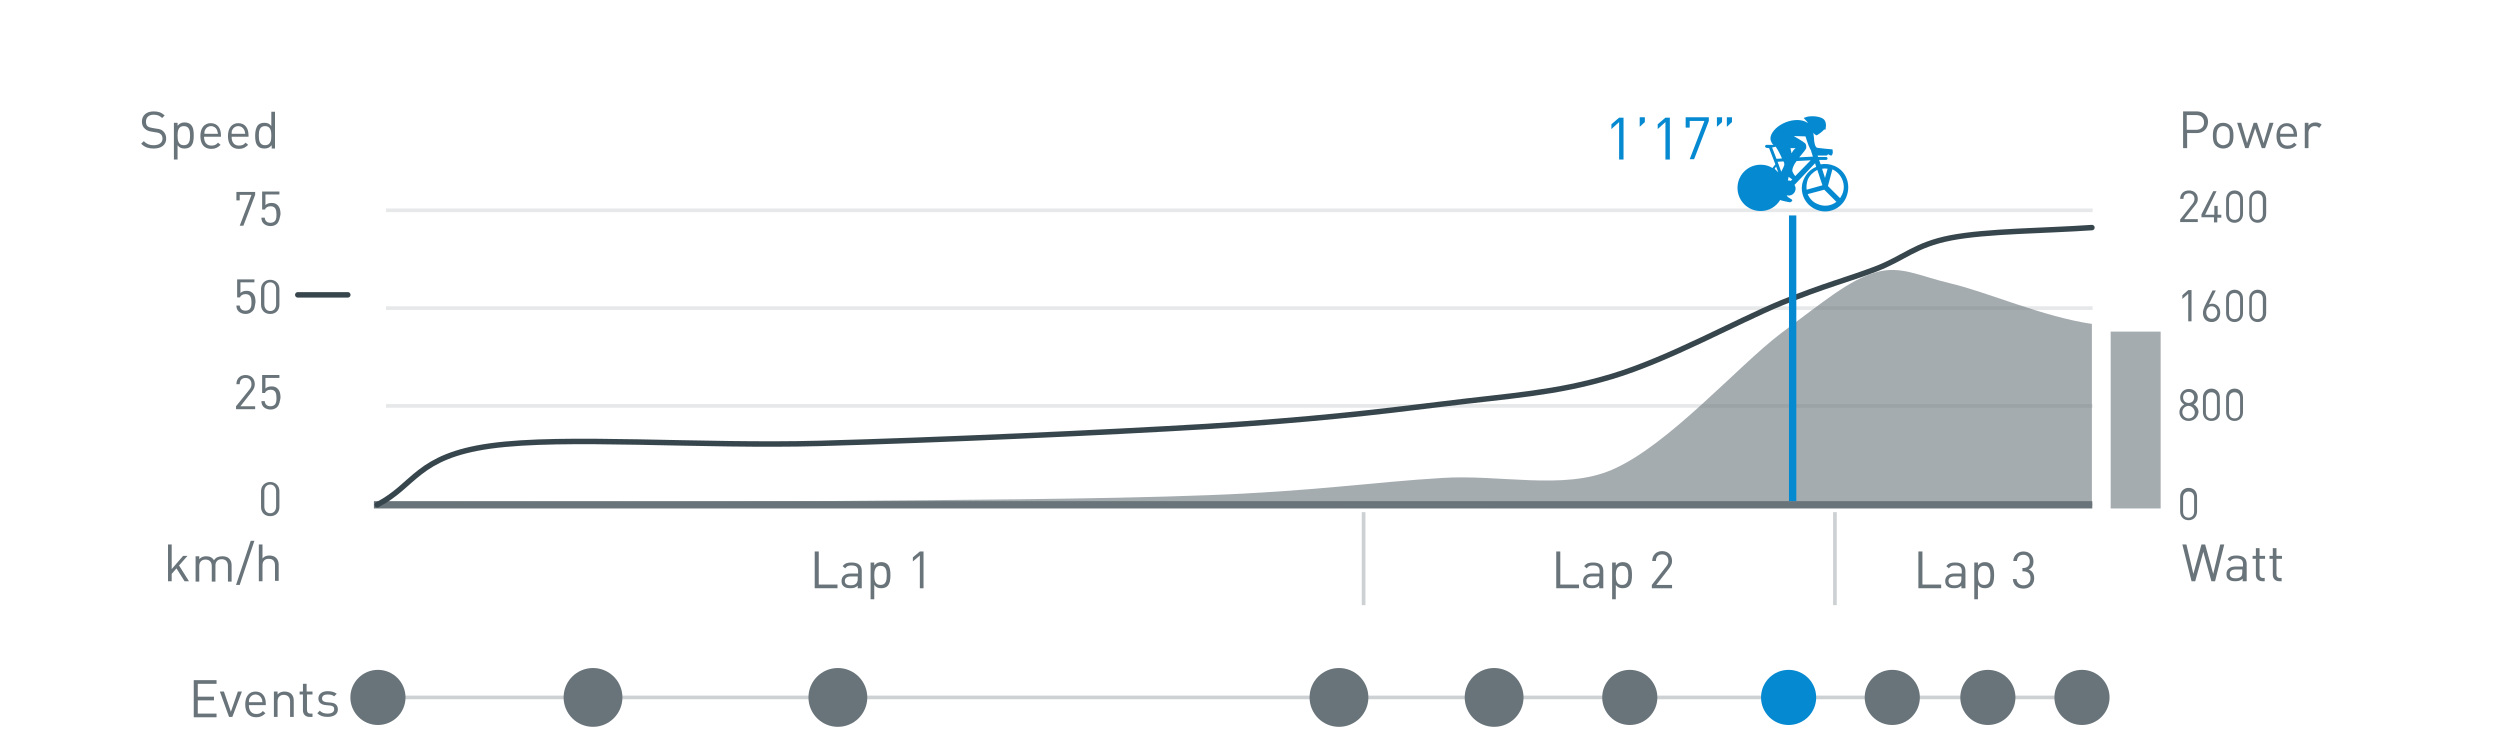
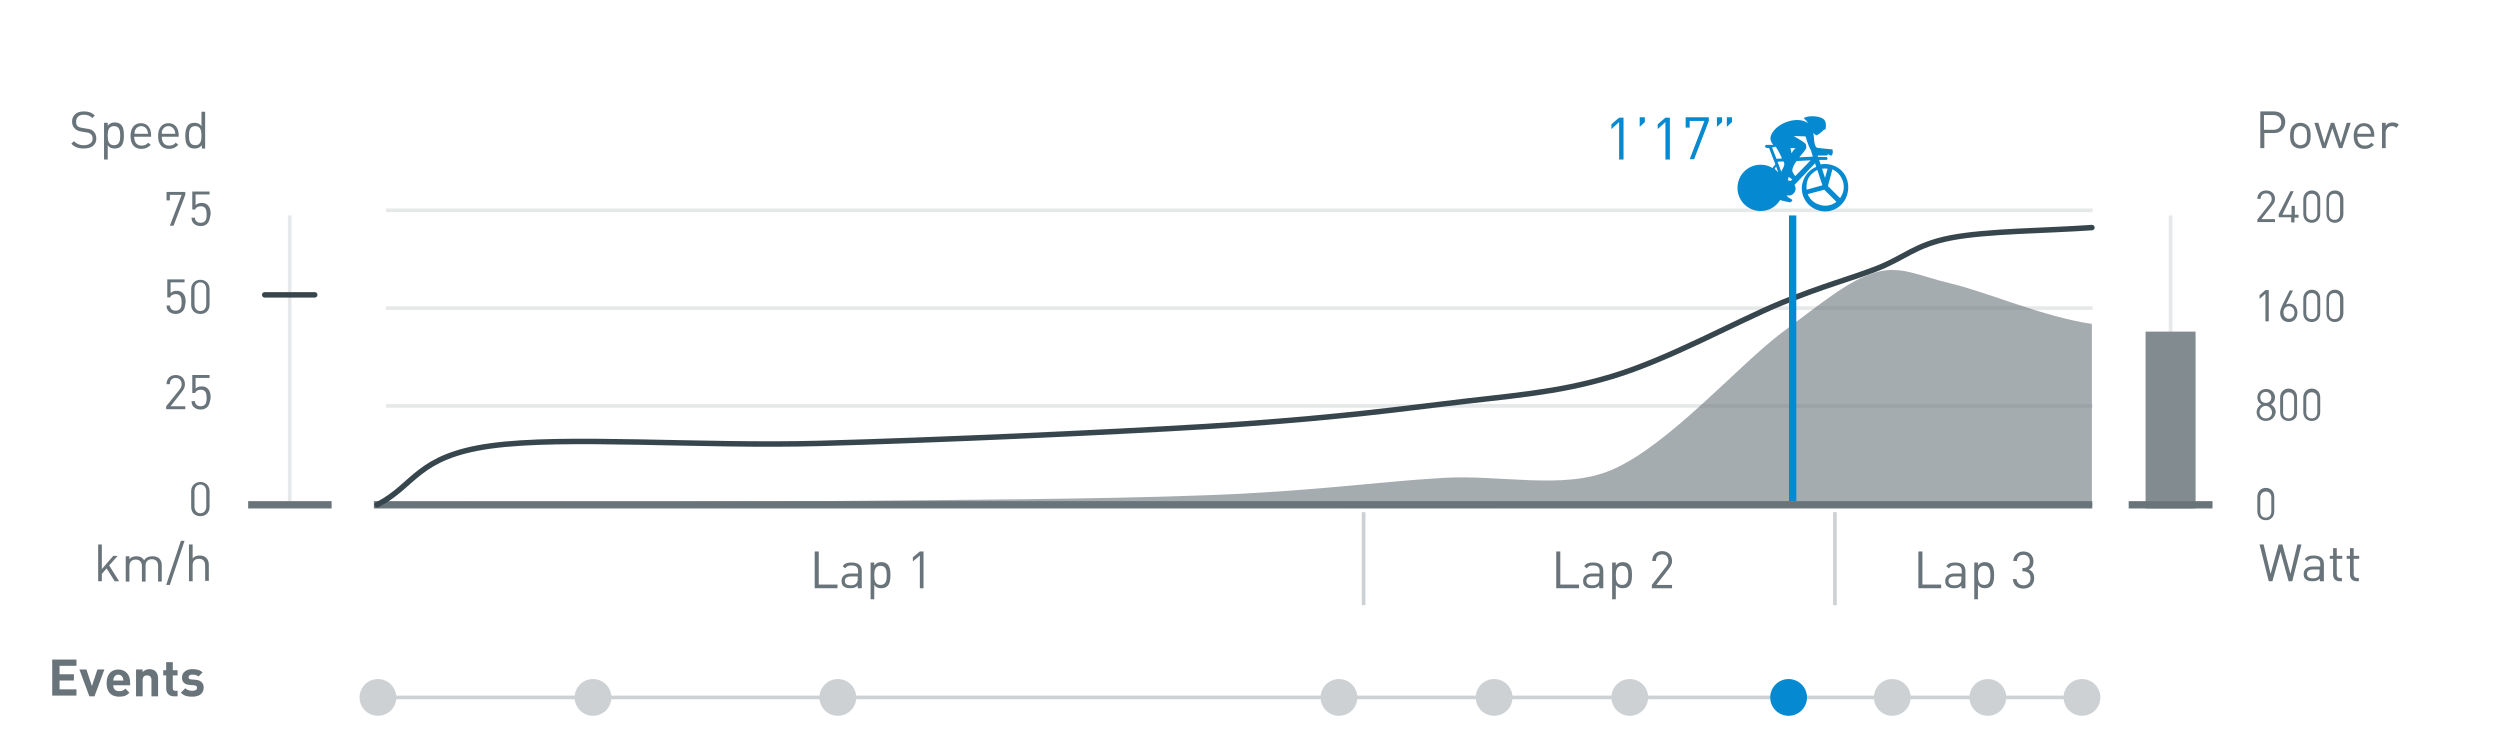
<svg xmlns="http://www.w3.org/2000/svg" version="1.1" x="0px" y="0px" viewBox="0 0 680 200.7" enable-background="new 0 0 680 200.7" xml:space="preserve">
  <g id="Layer_1">
+     <line fill="none" stroke="#E6E8E9" stroke-miterlimit="10" x1="590.4" y1="136.3" x2="590.4" y2="58.6" />
+     <line fill="none" stroke="#E6E8E9" stroke-miterlimit="10" x1="78.8" y1="136.3" x2="78.8" y2="58.6" />
    <g id="_x36_">
-       <rect x="574.1" y="90.2" opacity="0.6" fill="#69747A" width="13.6" height="48.1" />
+       <rect x="583.6" y="90.2" fill="#828B90" width="13.6" height="48.1" />
      <line fill="none" stroke="#CDD1D3" stroke-miterlimit="10" x1="99.5" y1="189.7" x2="569.7" y2="189.7" />
      <line fill="none" stroke="#CDD1D3" stroke-miterlimit="10" x1="370.9" y1="139.3" x2="370.9" y2="164.6" />
      <line fill="none" stroke="#CDD1D3" stroke-miterlimit="10" x1="499.1" y1="139.3" x2="499.1" y2="164.6" />
      <g>
        <line fill="none" stroke="#BBBBBB" stroke-width="0.537" stroke-linejoin="round" stroke-miterlimit="10" x1="105.1" y1="137.2" x2="569.1" y2="137.2" />
      </g>
      <path fill="none" stroke="#E6E8E9" stroke-linejoin="round" stroke-miterlimit="10" d="M105,110.4h464.2 M105,83.8h464.2     M105,57.2h464.2" />
      <line fill="none" stroke="#69747A" stroke-width="2" stroke-linejoin="round" stroke-miterlimit="10" x1="101.7" y1="137.3" x2="569.1" y2="137.3" />
-       <line fill="none" stroke="#37464D" stroke-width="1.492" stroke-linecap="round" stroke-linejoin="round" stroke-miterlimit="10" x1="81" y1="80.2" x2="94.6" y2="80.2" />
+       <line fill="none" stroke="#37464D" stroke-width="1.492" stroke-linecap="round" stroke-linejoin="round" stroke-miterlimit="10" x1="72" y1="80.2" x2="85.6" y2="80.2" />
      <g>
        <path fill="none" stroke="#37464D" stroke-width="1.492" stroke-linecap="round" stroke-linejoin="round" stroke-miterlimit="10" d="     M102.6,137.3c10.3-5.3,10.7-13.2,30.8-16c20.1-2.8,57.2,0.2,89.7-0.7c32.5-0.9,76.9-2.9,105.1-4.6c28.2-1.8,45.7-3.8,64.1-6.1     c18.4-2.3,30.8-2.9,46.1-7.5c15.4-4.6,34.2-15.1,46.1-20c11.8-4.8,18-6.3,25.6-9.2c7.7-2.9,10.7-6.6,20.5-8.5     c9.8-1.9,25.6-1.9,38.4-2.8" />
        <path opacity="0.6" fill="#69747A" d="M102.6,137.3c7.9-0.1,15.4-0.4,30.8-0.5c20.1-0.2,57.2-0.2,89.7-0.5     c32.5-0.3,76.9-0.5,105.1-1.6c28.2-1,45.7-3.6,64.1-4.7c15.6-1,33.1,3.4,46.1-2.2c15.4-6.6,34.2-28.2,46.1-37.2     c11.3-8.4,18.4-14.4,25.6-16.5c6.9-2,11.6,0.9,20.5,3c9.8,2.3,25.2,9.1,38.4,11l0,49" />
      </g>
      <g>
-         <circle fill="#69747A" cx="161.3" cy="189.7" r="8" />
-         <circle fill="#69747A" cx="227.9" cy="189.7" r="8" />
-         <circle fill="#69747A" cx="364.2" cy="189.7" r="8" />
-         <circle fill="#69747A" cx="406.4" cy="189.7" r="8" />
-         <circle fill="#69747A" cx="443.3" cy="189.7" r="7.5" />
-         <circle fill="#0589D1" cx="486.5" cy="189.7" r="7.5" />
-         <circle fill="#69747A" cx="566.3" cy="189.7" r="7.5" />
-         <circle fill="#69747A" cx="540.7" cy="189.7" r="7.5" />
-         <circle fill="#69747A" cx="102.8" cy="189.7" r="7.5" />
-         <circle fill="#69747A" cx="514.7" cy="189.7" r="7.5" />
+         <circle fill="#CDD1D3" cx="161.3" cy="189.7" r="5" />
+         <circle fill="#CDD1D3" cx="227.9" cy="189.7" r="5" />
+         <circle fill="#CDD1D3" cx="364.2" cy="189.7" r="5" />
+         <circle fill="#CDD1D3" cx="406.4" cy="189.7" r="5" />
+         <circle fill="#CDD1D3" cx="443.3" cy="189.7" r="5" />
+         <circle fill="#0589D1" cx="486.5" cy="189.7" r="5" />
+         <circle fill="#CDD1D3" cx="566.3" cy="189.7" r="5" />
+         <circle fill="#CDD1D3" cx="540.7" cy="189.7" r="5" />
+         <circle fill="#CDD1D3" cx="102.8" cy="189.7" r="5" />
+         <circle fill="#CDD1D3" cx="514.7" cy="189.7" r="5" />
      </g>
      <g>
        <line fill="none" stroke="#0589D1" stroke-width="2" stroke-miterlimit="10" x1="487.6" y1="136.3" x2="487.6" y2="58.6" />
        <path fill="#0589D1" d="M498.9,45.1c-1.2-0.5-2.5-0.6-3.7-0.4l-0.4-1.2h1.9c0.2,0,0.4-0.2,0.4-0.4c0-0.2-0.2-0.4-0.4-0.4h-2.2     l-0.1-0.4h2.4c0.2,0,0.4-0.2,0.4-0.4c0.1,0,0.1,0,0.1,0.1c0.4,0.2,0.5,0.3,0.8,0.3s0.5-0.8,0.4-1.2c-0.1-0.4,0.1-0.5-0.4-0.5     c-0.5,0-3.1-0.3-3.8-0.4c-0.6-0.1-0.9-1.6-0.9-2.7c-0.1-1-0.2-1.4-0.2-1.4c0,0.1,0.6,0.6,0.8,0.7c0.2,0.1,1.4-0.8,1.8-1.2     c0.4-0.4,0.4-0.4,0.4-0.4l0.3,0.1c0,0,0.6-2-0.5-2.9s-3.6-0.9-4.6-0.6c-0.9,0.3-0.8,0.3-0.8,0.3l1.1,1.2l-0.1,0.1     c0,0-1.2-1-3.7-0.7c-1.7,0.2-4,1.1-5.4,2.8c-1.4,1.7-0.9,2.8-0.6,3.3c0.1,0.2,0.2,0.4,0.5,0.6h-1.9c-0.2,0-0.4,0.2-0.4,0.4v0     c0,0.2,0.1,0.3,0.3,0.4c0.2,0,0.5,0.1,0.8,0.1l1.7,4.4l-0.8,1c-0.9-0.6-2-0.9-3.2-0.9c-3.5,0-6.3,2.8-6.3,6.3     c0,3.5,2.8,6.3,6.3,6.3c2.3,0,4.2-1.2,5.3-3c0.4,0.2,2,0.5,2.5,0.6c0.5,0.1,0.7-0.3,0.8-0.5c0.1-0.2-0.6-0.5-1.2-0.9     c-0.1-0.1-0.2-0.3-0.3-0.5c0.2,0,0.3,0.1,0.5,0.1c1.1,0,1.9-0.9,1.9-1.9c0-0.4-0.1-0.7-0.3-1l5.6-5.9l0.3,1     c-1.5,0.6-2.7,1.8-3.4,3.4c-1.4,3.2,0.2,6.9,3.4,8.2c3.2,1.4,6.9-0.2,8.2-3.4C503.6,50.1,502.1,46.4,498.9,45.1z M488.3,47.9     c-0.4-0.5-0.8-1.2-0.8-1.5c0-0.7,0.5-1.7,1.1-2.5c0,0,0.1-0.1,0.1-0.1l3.8-0.2L488.3,47.9z M484.7,43.1l-1.5,0.1l-1.2-3.1     c0.2,0,0.6-0.1,1-0.2C483.6,40.8,484.3,42.1,484.7,43.1z M483.5,44l1.6-0.1c0.1,0.2,0.2,0.4,0.2,0.5c0.2,0.6-0.4,1.4-0.8,2.3     L483.5,44z M486.4,49.1c0,0-0.1,0-0.1,0c0.1-0.3,0.1-0.6,0.2-1c0.3,0.2,0.7,0.5,1,0.7l-0.4,0.4C486.8,49.1,486.6,49.1,486.4,49.1     z M491.1,37.1c0,0,0.7,2.4,1.3,3.5c0.1,0.1,0.2,0.3,0.2,0.4l0.5,1.6l-3.7,0.2c0.8-1,1.9-2.2,1.9-2.6c0-0.6,0-1-0.4-1.3     c-0.4-0.4-3-1.9-3-1.9S491,37.1,491.1,37.1z M488.4,40.3c0,0-0.6,0.4-1.1,1.4c-0.1-0.5-0.2-1-0.3-1.4     C488.1,40.3,488.4,40.3,488.4,40.3z M482.7,45.9l0.4-0.6l0.6,1.6C483.4,46.6,483.1,46.3,482.7,45.9z M497.1,45.9l-0.7,2.5     l-0.8-2.5C496.1,45.8,496.6,45.8,497.1,45.9z M491.7,48.9c0.5-1.2,1.5-2.1,2.6-2.7l1.4,4.2l-4.3,1.2     C491.3,50.7,491.4,49.8,491.7,48.9z M494.4,55.5c-1.3-0.5-2.2-1.5-2.7-2.7l4.5-1.2l3.3,3.3C498.1,56,496.2,56.3,494.4,55.5z      M501.1,52.8c-0.2,0.4-0.4,0.8-0.6,1.1l-3.3-3.3l0,0l0,0l1.2-4.5c0,0,0,0,0.1,0C501,47.3,502.2,50.3,501.1,52.8z" />
        <g>
          <path fill="#0589D1" d="M440.4,43.3V33.2l-2.1,1.9v-1.3l2.1-1.8h1.2v11.4H440.4z" />
          <path fill="#0589D1" d="M446,34.5v-2.6h1.4v1.3L446,34.5z" />
          <path fill="#0589D1" d="M453,43.3V33.2l-2.1,1.9v-1.3l2.1-1.8h1.2v11.4H453z" />
          <path fill="#0589D1" d="M460.8,43.3h-1.2l4-10.4h-4v1.8h-1.1v-2.8h6.3v1L460.8,43.3z" />
          <path fill="#0589D1" d="M467,34.5v-2.6h1.4v1.3L467,34.5z M469.7,34.5v-2.6h1.4v1.3L469.7,34.5z" />
        </g>
      </g>
    </g>
  </g>
  <g id="Layer_2">
    <g>
      <g>
-         <path fill="#69747A" d="M68.6,84.7c-0.4,0.4-1,0.7-1.8,0.7c-0.8,0-1.5-0.3-1.9-0.7c-0.4-0.4-0.6-0.9-0.6-1.6h0.9     c0.1,0.9,0.6,1.4,1.6,1.4c0.5,0,0.9-0.2,1.1-0.4c0.5-0.5,0.5-1.2,0.5-1.9c0-1.1-0.2-2.2-1.6-2.2c-0.8,0-1.4,0.4-1.5,0.9h-0.8     v-4.9h4.7v0.8h-3.8v2.9c0.4-0.4,0.9-0.6,1.7-0.6c0.7,0,1.2,0.2,1.6,0.6c0.7,0.7,0.8,1.6,0.8,2.5C69.3,83.2,69.3,84.1,68.6,84.7z" />
-         <path fill="#69747A" d="M73.5,85.4c-1.5,0-2.5-1-2.5-2.5v-4.3c0-1.5,1.1-2.5,2.5-2.5c1.4,0,2.5,1,2.5,2.5v4.3     C76,84.4,75,85.4,73.5,85.4z M75.1,78.6c0-1-0.6-1.8-1.6-1.8s-1.6,0.8-1.6,1.8v4.2c0,1,0.6,1.8,1.6,1.8s1.6-0.8,1.6-1.8V78.6z" />
+         <path fill="#69747A" d="M49.6,84.7c-0.4,0.4-1,0.7-1.8,0.7c-0.8,0-1.5-0.3-1.9-0.7c-0.4-0.4-0.6-0.9-0.6-1.6h0.9     c0.1,0.9,0.6,1.4,1.6,1.4c0.5,0,0.9-0.2,1.1-0.4c0.5-0.5,0.5-1.2,0.5-1.9c0-1.1-0.2-2.2-1.6-2.2c-0.8,0-1.4,0.4-1.5,0.9h-0.8     v-4.9h4.7v0.8h-3.8v2.9c0.4-0.4,0.9-0.6,1.7-0.6c0.7,0,1.2,0.2,1.6,0.6c0.7,0.7,0.8,1.6,0.8,2.5C50.3,83.2,50.3,84.1,49.6,84.7z" />
+         <path fill="#69747A" d="M54.5,85.4c-1.5,0-2.5-1-2.5-2.5v-4.3c0-1.5,1.1-2.5,2.5-2.5c1.4,0,2.5,1,2.5,2.5v4.3     C57,84.4,56,85.4,54.5,85.4z M56.1,78.6c0-1-0.6-1.8-1.6-1.8s-1.6,0.8-1.6,1.8v4.2c0,1,0.6,1.8,1.6,1.8s1.6-0.8,1.6-1.8V78.6z" />
      </g>
      <g>
-         <path fill="#69747A" d="M64.2,111.3v-0.8l3.7-4.6c0.4-0.5,0.5-0.9,0.5-1.4c0-1-0.6-1.7-1.6-1.7c-0.9,0-1.6,0.5-1.6,1.7h-0.9     c0-1.5,1-2.5,2.5-2.5c1.5,0,2.5,1,2.5,2.5c0,0.7-0.2,1.2-0.7,1.9l-3.2,4.1h4v0.8H64.2z" />
-         <path fill="#69747A" d="M75.4,110.7c-0.4,0.4-1,0.7-1.8,0.7c-0.8,0-1.5-0.3-1.9-0.7c-0.4-0.4-0.6-0.9-0.6-1.6H72     c0.1,0.9,0.6,1.4,1.6,1.4c0.5,0,0.9-0.2,1.1-0.4c0.5-0.5,0.5-1.2,0.5-1.9c0-1.1-0.2-2.2-1.6-2.2c-0.8,0-1.4,0.4-1.5,0.9h-0.8     v-4.9h4.7v0.8h-3.8v2.9c0.4-0.4,0.9-0.6,1.7-0.6c0.7,0,1.2,0.2,1.6,0.6c0.7,0.7,0.8,1.6,0.8,2.5C76.1,109.2,76,110.1,75.4,110.7z     " />
+         <path fill="#69747A" d="M45.2,111.3v-0.8l3.7-4.6c0.4-0.5,0.5-0.9,0.5-1.4c0-1-0.6-1.7-1.6-1.7c-0.9,0-1.6,0.5-1.6,1.7h-0.9     c0-1.5,1-2.5,2.5-2.5c1.5,0,2.5,1,2.5,2.5c0,0.7-0.2,1.2-0.7,1.9l-3.2,4.1h4v0.8H45.2z" />
+         <path fill="#69747A" d="M56.4,110.7c-0.4,0.4-1,0.7-1.8,0.7c-0.8,0-1.5-0.3-1.9-0.7c-0.4-0.4-0.6-0.9-0.6-1.6H53     c0.1,0.9,0.6,1.4,1.6,1.4c0.5,0,0.9-0.2,1.1-0.4c0.5-0.5,0.5-1.2,0.5-1.9c0-1.1-0.2-2.2-1.6-2.2c-0.8,0-1.4,0.4-1.5,0.9h-0.8     v-4.9h4.7v0.8h-3.8v2.9c0.4-0.4,0.9-0.6,1.7-0.6c0.7,0,1.2,0.2,1.6,0.6c0.7,0.7,0.8,1.6,0.8,2.5C57.1,109.2,57,110.1,56.4,110.7z     " />
      </g>
      <g>
-         <path fill="#69747A" d="M73.5,140.4c-1.5,0-2.5-1-2.5-2.5v-4.3c0-1.5,1.1-2.5,2.5-2.5c1.4,0,2.5,1,2.5,2.5v4.3     C76,139.4,75,140.4,73.5,140.4z M75.1,133.6c0-1-0.6-1.8-1.6-1.8c-1,0-1.6,0.8-1.6,1.8v4.2c0,1,0.6,1.8,1.6,1.8     c1,0,1.6-0.8,1.6-1.8V133.6z" />
+         <path fill="#69747A" d="M54.5,140.4c-1.5,0-2.5-1-2.5-2.5v-4.3c0-1.5,1.1-2.5,2.5-2.5c1.4,0,2.5,1,2.5,2.5v4.3     C57,139.4,56,140.4,54.5,140.4z M56.1,133.6c0-1-0.6-1.8-1.6-1.8c-1,0-1.6,0.8-1.6,1.8v4.2c0,1,0.6,1.8,1.6,1.8     c1,0,1.6-0.8,1.6-1.8V133.6z" />
      </g>
      <g>
-         <path fill="#69747A" d="M595.2,87.5v-7.6l-1.6,1.4v-1l1.6-1.4h0.9v8.5H595.2z" />
-         <path fill="#69747A" d="M601.6,87.6c-1.5,0-2.4-1-2.4-2.5c0-0.6,0.2-1.2,0.5-1.9l2.1-4.2h0.9l-1.9,3.8c0.3-0.1,0.6-0.2,0.9-0.2     c1.3,0,2.2,1,2.2,2.4C603.9,86.5,603,87.6,601.6,87.6z M601.6,83.3c-0.9,0-1.5,0.7-1.5,1.7c0,1,0.6,1.7,1.5,1.7s1.5-0.7,1.5-1.7     C603.1,84.1,602.5,83.3,601.6,83.3z" />
-         <path fill="#69747A" d="M607.8,87.6c-1.3,0-2.3-0.9-2.3-2.4v-4c0-1.4,1-2.4,2.3-2.4c1.3,0,2.3,0.9,2.3,2.4v4     C610.1,86.6,609.1,87.6,607.8,87.6z M609.3,81.3c0-0.9-0.5-1.6-1.5-1.6s-1.5,0.7-1.5,1.6v3.9c0,0.9,0.5,1.6,1.5,1.6     s1.5-0.7,1.5-1.6V81.3z" />
-         <path fill="#69747A" d="M614.1,87.6c-1.3,0-2.3-0.9-2.3-2.4v-4c0-1.4,1-2.4,2.3-2.4c1.3,0,2.3,0.9,2.3,2.4v4     C616.4,86.6,615.4,87.6,614.1,87.6z M615.5,81.3c0-0.9-0.5-1.6-1.5-1.6s-1.5,0.7-1.5,1.6v3.9c0,0.9,0.5,1.6,1.5,1.6     s1.5-0.7,1.5-1.6V81.3z" />
+         <path fill="#69747A" d="M616.2,87.5v-7.6l-1.6,1.4v-1l1.6-1.4h0.9v8.5H616.2z" />
+         <path fill="#69747A" d="M622.6,87.6c-1.5,0-2.4-1-2.4-2.5c0-0.6,0.2-1.2,0.5-1.9l2.1-4.2h0.9l-1.9,3.8c0.3-0.1,0.6-0.2,0.9-0.2     c1.3,0,2.2,1,2.2,2.4C624.9,86.5,624,87.6,622.6,87.6z M622.6,83.3c-0.9,0-1.5,0.7-1.5,1.7c0,1,0.6,1.7,1.5,1.7s1.5-0.7,1.5-1.7     C624.1,84.1,623.5,83.3,622.6,83.3z" />
+         <path fill="#69747A" d="M628.8,87.6c-1.3,0-2.3-0.9-2.3-2.4v-4c0-1.4,1-2.4,2.3-2.4c1.3,0,2.3,0.9,2.3,2.4v4     C631.1,86.6,630.1,87.6,628.8,87.6z M630.3,81.3c0-0.9-0.5-1.6-1.5-1.6s-1.5,0.7-1.5,1.6v3.9c0,0.9,0.5,1.6,1.5,1.6     s1.5-0.7,1.5-1.6V81.3z" />
+         <path fill="#69747A" d="M635.1,87.6c-1.3,0-2.3-0.9-2.3-2.4v-4c0-1.4,1-2.4,2.3-2.4c1.3,0,2.3,0.9,2.3,2.4v4     C637.4,86.6,636.4,87.6,635.1,87.6z M636.5,81.3c0-0.9-0.5-1.6-1.5-1.6s-1.5,0.7-1.5,1.6v3.9c0,0.9,0.5,1.6,1.5,1.6     s1.5-0.7,1.5-1.6V81.3z" />
      </g>
      <g>
-         <path fill="#69747A" d="M595.3,114.5c-1.4,0-2.5-1-2.5-2.4c0-1,0.6-1.7,1.3-2.1c-0.7-0.4-1.1-1-1.1-1.9c0-1.3,1-2.3,2.4-2.3     c1.4,0,2.4,1,2.4,2.3c0,0.9-0.4,1.5-1.1,1.9c0.7,0.4,1.3,1.1,1.3,2.1C597.8,113.6,596.7,114.5,595.3,114.5z M595.3,110.4     c-0.9,0-1.7,0.7-1.7,1.7c0,0.9,0.7,1.7,1.7,1.7s1.7-0.7,1.7-1.7C596.9,111.2,596.2,110.4,595.3,110.4z M595.3,106.6     c-0.9,0-1.5,0.6-1.5,1.5c0,0.9,0.6,1.5,1.5,1.5c0.9,0,1.5-0.6,1.5-1.5C596.8,107.3,596.2,106.6,595.3,106.6z" />
-         <path fill="#69747A" d="M601.5,114.5c-1.3,0-2.3-0.9-2.3-2.4v-4c0-1.4,1-2.4,2.3-2.4c1.3,0,2.3,0.9,2.3,2.4v4     C603.9,113.6,602.9,114.5,601.5,114.5z M603,108.3c0-0.9-0.5-1.6-1.5-1.6c-0.9,0-1.5,0.7-1.5,1.6v3.9c0,0.9,0.5,1.6,1.5,1.6     c0.9,0,1.5-0.7,1.5-1.6V108.3z" />
-         <path fill="#69747A" d="M607.8,114.5c-1.3,0-2.3-0.9-2.3-2.4v-4c0-1.4,1-2.4,2.3-2.4c1.3,0,2.3,0.9,2.3,2.4v4     C610.1,113.6,609.1,114.5,607.8,114.5z M609.3,108.3c0-0.9-0.5-1.6-1.5-1.6s-1.5,0.7-1.5,1.6v3.9c0,0.9,0.5,1.6,1.5,1.6     s1.5-0.7,1.5-1.6V108.3z" />
+         <path fill="#69747A" d="M616.3,114.5c-1.4,0-2.5-1-2.5-2.4c0-1,0.6-1.7,1.3-2.1c-0.7-0.4-1.1-1-1.1-1.9c0-1.3,1-2.3,2.4-2.3     c1.4,0,2.4,1,2.4,2.3c0,0.9-0.4,1.5-1.1,1.9c0.7,0.4,1.3,1.1,1.3,2.1C618.8,113.6,617.7,114.5,616.3,114.5z M616.3,110.4     c-0.9,0-1.7,0.7-1.7,1.7c0,0.9,0.7,1.7,1.7,1.7s1.7-0.7,1.7-1.7C617.9,111.2,617.2,110.4,616.3,110.4z M616.3,106.6     c-0.9,0-1.5,0.6-1.5,1.5c0,0.9,0.6,1.5,1.5,1.5c0.9,0,1.5-0.6,1.5-1.5C617.8,107.3,617.2,106.6,616.3,106.6z" />
+         <path fill="#69747A" d="M622.5,114.5c-1.3,0-2.3-0.9-2.3-2.4v-4c0-1.4,1-2.4,2.3-2.4c1.3,0,2.3,0.9,2.3,2.4v4     C624.9,113.6,623.9,114.5,622.5,114.5z M624,108.3c0-0.9-0.5-1.6-1.5-1.6c-0.9,0-1.5,0.7-1.5,1.6v3.9c0,0.9,0.5,1.6,1.5,1.6     c0.9,0,1.5-0.7,1.5-1.6V108.3z" />
+         <path fill="#69747A" d="M628.8,114.5c-1.3,0-2.3-0.9-2.3-2.4v-4c0-1.4,1-2.4,2.3-2.4c1.3,0,2.3,0.9,2.3,2.4v4     C631.1,113.6,630.1,114.5,628.8,114.5z M630.3,108.3c0-0.9-0.5-1.6-1.5-1.6s-1.5,0.7-1.5,1.6v3.9c0,0.9,0.5,1.6,1.5,1.6     s1.5-0.7,1.5-1.6V108.3z" />
      </g>
      <g>
-         <path fill="#69747A" d="M595.3,141.5c-1.3,0-2.3-0.9-2.3-2.4v-4c0-1.4,1-2.4,2.3-2.4c1.3,0,2.3,0.9,2.3,2.4v4     C597.6,140.6,596.6,141.5,595.3,141.5z M596.8,135.3c0-0.9-0.5-1.6-1.5-1.6c-0.9,0-1.5,0.7-1.5,1.6v3.9c0,0.9,0.5,1.6,1.5,1.6     c0.9,0,1.5-0.7,1.5-1.6V135.3z" />
+         <path fill="#69747A" d="M616.3,141.5c-1.3,0-2.3-0.9-2.3-2.4v-4c0-1.4,1-2.4,2.3-2.4c1.3,0,2.3,0.9,2.3,2.4v4     C618.6,140.6,617.6,141.5,616.3,141.5z M617.8,135.3c0-0.9-0.5-1.6-1.5-1.6c-0.9,0-1.5,0.7-1.5,1.6v3.9c0,0.9,0.5,1.6,1.5,1.6     c0.9,0,1.5-0.7,1.5-1.6V135.3z" />
      </g>
      <g>
        <path fill="#69747A" d="M221.6,160v-10h1.1v9h5.1v1H221.6z" />
        <path fill="#69747A" d="M233.3,160v-0.7c-0.5,0.5-1.1,0.7-2,0.7c-1,0-1.5-0.2-1.9-0.6c-0.4-0.3-0.5-0.9-0.5-1.4     c0-1.2,0.9-2,2.4-2h2.1v-0.7c0-1-0.5-1.5-1.8-1.5c-0.9,0-1.3,0.2-1.7,0.8l-0.7-0.6c0.6-0.8,1.3-1,2.4-1c1.9,0,2.8,0.8,2.8,2.3     v4.7H233.3z M233.3,156.8h-1.9c-1,0-1.6,0.4-1.6,1.2c0,0.8,0.5,1.2,1.6,1.2c0.6,0,1.1-0.1,1.5-0.5c0.2-0.2,0.4-0.6,0.4-1.2V156.8     z" />
        <path fill="#69747A" d="M241.4,159.4c-0.4,0.4-1,0.6-1.7,0.6c-0.8,0-1.4-0.2-1.9-0.9v3.9h-1v-10h1v0.8c0.6-0.7,1.2-0.9,1.9-0.9     c0.7,0,1.3,0.2,1.7,0.6c0.7,0.7,0.8,1.8,0.8,2.9S242.1,158.7,241.4,159.4z M239.5,153.9c-1.5,0-1.7,1.3-1.7,2.6s0.2,2.6,1.7,2.6     c1.5,0,1.7-1.3,1.7-2.6S241,153.9,239.5,153.9z" />
        <path fill="#69747A" d="M250.2,160v-8.9l-1.9,1.6v-1.1l1.9-1.6h1v10H250.2z" />
-       </g>
-       <g>
-         <path fill="#69747A" d="M52.7,195v-10h6.2v1h-5.1v3.5h4.4v1h-4.4v3.6h5.1v1H52.7z" />
-         <path fill="#69747A" d="M63.2,195h-0.9l-2.5-6.9h1.1l1.9,5.5l1.9-5.5h1.1L63.2,195z" />
-         <path fill="#69747A" d="M67.7,191.8c0,1.5,0.7,2.4,2,2.4c0.8,0,1.3-0.2,1.8-0.8l0.7,0.6c-0.7,0.7-1.4,1.1-2.5,1.1     c-1.8,0-3-1.1-3-3.5c0-2.2,1.1-3.5,2.8-3.5c1.8,0,2.8,1.3,2.8,3.3v0.4H67.7z M71.1,189.9c-0.3-0.6-0.9-1-1.6-1     c-0.7,0-1.3,0.4-1.6,1c-0.2,0.4-0.2,0.6-0.2,1.1h3.7C71.3,190.5,71.3,190.2,71.1,189.9z" />
-         <path fill="#69747A" d="M78.9,195v-4.2c0-1.2-0.7-1.8-1.7-1.8s-1.7,0.6-1.7,1.8v4.2h-1v-6.9h1v0.8c0.5-0.6,1.2-0.8,1.9-0.8     c0.7,0,1.3,0.2,1.8,0.6c0.5,0.5,0.7,1.1,0.7,1.9v4.4H78.9z" />
-         <path fill="#69747A" d="M84.2,195c-1.2,0-1.8-0.8-1.8-1.8v-4.3h-0.9v-0.8h0.9v-2.1h1v2.1H85v0.8h-1.5v4.2c0,0.6,0.3,1,0.9,1H85     v0.9H84.2z" />
-         <path fill="#69747A" d="M89.1,195c-1.2,0-2.1-0.3-2.8-1l0.7-0.7c0.5,0.6,1.3,0.8,2.1,0.8c1.1,0,1.8-0.4,1.8-1.2     c0-0.6-0.3-0.9-1.1-1l-1.1-0.1c-1.3-0.1-2.1-0.7-2.1-1.8c0-1.3,1.1-2,2.5-2c1,0,1.8,0.2,2.5,0.7l-0.7,0.7     c-0.5-0.4-1.1-0.5-1.8-0.5c-1,0-1.5,0.4-1.5,1.1c0,0.6,0.4,0.9,1.2,1l1.1,0.1c1.2,0.1,2,0.6,2,1.9C91.9,194.3,90.7,195,89.1,195z     " />
      </g>
      <g>
        <path fill="#69747A" d="M423.3,160v-10h1.1v9h5.1v1H423.3z" />
        <path fill="#69747A" d="M435,160v-0.7c-0.5,0.5-1.1,0.7-2,0.7c-1,0-1.5-0.2-1.9-0.6c-0.4-0.3-0.5-0.9-0.5-1.4c0-1.2,0.9-2,2.4-2     h2.1v-0.7c0-1-0.5-1.5-1.8-1.5c-0.9,0-1.3,0.2-1.7,0.8l-0.7-0.6c0.6-0.8,1.3-1,2.4-1c1.9,0,2.8,0.8,2.8,2.3v4.7H435z M435,156.8     h-1.9c-1,0-1.6,0.4-1.6,1.2c0,0.8,0.5,1.2,1.6,1.2c0.6,0,1.1-0.1,1.5-0.5c0.2-0.2,0.4-0.6,0.4-1.2V156.8z" />
        <path fill="#69747A" d="M443.1,159.4c-0.4,0.4-1,0.6-1.7,0.6c-0.8,0-1.4-0.2-1.9-0.9v3.9h-1v-10h1v0.8c0.6-0.7,1.2-0.9,1.9-0.9     c0.7,0,1.3,0.2,1.7,0.6c0.7,0.7,0.8,1.8,0.8,2.9S443.8,158.7,443.1,159.4z M441.2,153.9c-1.5,0-1.7,1.3-1.7,2.6s0.2,2.6,1.7,2.6     c1.5,0,1.7-1.3,1.7-2.6S442.7,153.9,441.2,153.9z" />
        <path fill="#69747A" d="M449.3,160v-0.9l3.9-5c0.4-0.5,0.6-0.9,0.6-1.5c0-1.1-0.6-1.8-1.7-1.8c-0.9,0-1.7,0.5-1.7,1.8h-1     c0-1.6,1.1-2.7,2.7-2.7c1.6,0,2.7,1.1,2.7,2.7c0,0.8-0.3,1.3-0.8,2l-3.5,4.5h4.3v0.9H449.3z" />
      </g>
      <g>
        <path fill="#69747A" d="M521.8,160v-10h1.1v9h5.1v1H521.8z" />
        <path fill="#69747A" d="M533.5,160v-0.7c-0.5,0.5-1.1,0.7-2,0.7c-1,0-1.5-0.2-1.9-0.6c-0.4-0.3-0.5-0.9-0.5-1.4     c0-1.2,0.9-2,2.4-2h2.1v-0.7c0-1-0.5-1.5-1.8-1.5c-0.9,0-1.3,0.2-1.7,0.8l-0.7-0.6c0.6-0.8,1.3-1,2.4-1c1.9,0,2.8,0.8,2.8,2.3     v4.7H533.5z M533.5,156.8h-1.9c-1,0-1.6,0.4-1.6,1.2c0,0.8,0.5,1.2,1.6,1.2c0.6,0,1.1-0.1,1.5-0.5c0.2-0.2,0.4-0.6,0.4-1.2V156.8     z" />
        <path fill="#69747A" d="M541.6,159.4c-0.4,0.4-1,0.6-1.7,0.6c-0.8,0-1.4-0.2-1.9-0.9v3.9h-1v-10h1v0.8c0.6-0.7,1.2-0.9,1.9-0.9     c0.7,0,1.3,0.2,1.7,0.6c0.7,0.7,0.8,1.8,0.8,2.9S542.3,158.7,541.6,159.4z M539.7,153.9c-1.5,0-1.7,1.3-1.7,2.6s0.2,2.6,1.7,2.6     c1.5,0,1.7-1.3,1.7-2.6S541.2,153.9,539.7,153.9z" />
        <path fill="#69747A" d="M550.4,160.1c-1.6,0-2.8-0.8-2.9-2.6h1c0.1,1.2,1,1.7,1.9,1.7c1.1,0,1.9-0.7,1.9-1.9c0-1.2-0.6-1.9-2-1.9     h-0.2v-0.9h0.2c1.2,0,1.8-0.7,1.8-1.8c0-1.2-0.8-1.8-1.7-1.8c-1.1,0-1.7,0.6-1.8,1.7h-1c0.1-1.6,1.3-2.6,2.8-2.6     c1.6,0,2.7,1.1,2.7,2.7c0,1.1-0.4,1.8-1.3,2.2c1,0.4,1.5,1.2,1.5,2.4C553.3,159.1,552,160.1,550.4,160.1z" />
      </g>
      <g>
-         <path fill="#69747A" d="M593,60.5v-0.8l3.4-4.3c0.3-0.4,0.5-0.8,0.5-1.3c0-0.9-0.6-1.5-1.5-1.5c-0.8,0-1.5,0.4-1.5,1.5H593     c0-1.3,0.9-2.3,2.4-2.3c1.4,0,2.4,0.9,2.4,2.3c0,0.7-0.2,1.1-0.7,1.7l-3,3.8h3.7v0.8H593z" />
-         <path fill="#69747A" d="M603.1,59.1v1.4h-0.9v-1.4h-3.4v-0.8L602,52h0.9l-3.1,6.4h2.5v-2.4h0.9v2.4h1v0.8H603.1z" />
-         <path fill="#69747A" d="M607.8,60.6c-1.3,0-2.3-0.9-2.3-2.4v-4c0-1.4,1-2.4,2.3-2.4c1.3,0,2.3,0.9,2.3,2.4v4     C610.1,59.6,609.1,60.6,607.8,60.6z M609.3,54.3c0-0.9-0.5-1.6-1.5-1.6s-1.5,0.7-1.5,1.6v3.9c0,0.9,0.5,1.6,1.5,1.6     s1.5-0.7,1.5-1.6V54.3z" />
-         <path fill="#69747A" d="M614.1,60.6c-1.3,0-2.3-0.9-2.3-2.4v-4c0-1.4,1-2.4,2.3-2.4c1.3,0,2.3,0.9,2.3,2.4v4     C616.4,59.6,615.4,60.6,614.1,60.6z M615.5,54.3c0-0.9-0.5-1.6-1.5-1.6s-1.5,0.7-1.5,1.6v3.9c0,0.9,0.5,1.6,1.5,1.6     s1.5-0.7,1.5-1.6V54.3z" />
+         <path fill="#69747A" d="M614,60.5v-0.8l3.4-4.3c0.3-0.4,0.5-0.8,0.5-1.3c0-0.9-0.6-1.5-1.5-1.5c-0.8,0-1.5,0.4-1.5,1.5H614     c0-1.3,0.9-2.3,2.4-2.3c1.4,0,2.4,0.9,2.4,2.3c0,0.7-0.2,1.1-0.7,1.7l-3,3.8h3.7v0.8H614z" />
+         <path fill="#69747A" d="M624.1,59.1v1.4h-0.9v-1.4h-3.4v-0.8L623,52h0.9l-3.1,6.4h2.5v-2.4h0.9v2.4h1v0.8H624.1z" />
+         <path fill="#69747A" d="M628.8,60.6c-1.3,0-2.3-0.9-2.3-2.4v-4c0-1.4,1-2.4,2.3-2.4c1.3,0,2.3,0.9,2.3,2.4v4     C631.1,59.6,630.1,60.6,628.8,60.6z M630.3,54.3c0-0.9-0.5-1.6-1.5-1.6s-1.5,0.7-1.5,1.6v3.9c0,0.9,0.5,1.6,1.5,1.6     s1.5-0.7,1.5-1.6V54.3z" />
+         <path fill="#69747A" d="M635.1,60.6c-1.3,0-2.3-0.9-2.3-2.4v-4c0-1.4,1-2.4,2.3-2.4c1.3,0,2.3,0.9,2.3,2.4v4     C637.4,59.6,636.4,60.6,635.1,60.6z M636.5,54.3c0-0.9-0.5-1.6-1.5-1.6s-1.5,0.7-1.5,1.6v3.9c0,0.9,0.5,1.6,1.5,1.6     s1.5-0.7,1.5-1.6V54.3z" />
      </g>
      <g>
-         <path fill="#69747A" d="M66.2,61.4h-1l3.2-8.4h-3.2v1.5h-0.9v-2.3h5.1v0.8L66.2,61.4z" />
-         <path fill="#69747A" d="M75.4,60.8c-0.4,0.4-1,0.7-1.8,0.7c-0.8,0-1.5-0.3-1.9-0.7c-0.4-0.4-0.6-0.9-0.6-1.6H72     c0.1,0.9,0.6,1.4,1.6,1.4c0.5,0,0.9-0.2,1.1-0.4c0.5-0.5,0.5-1.2,0.5-1.9c0-1.1-0.2-2.2-1.6-2.2c-0.8,0-1.4,0.4-1.5,0.9h-0.8     v-4.9h4.7v0.8h-3.8v2.9c0.4-0.4,0.9-0.6,1.7-0.6c0.7,0,1.2,0.2,1.6,0.6c0.7,0.7,0.8,1.6,0.8,2.5C76.1,59.2,76,60.1,75.4,60.8z" />
+         <path fill="#69747A" d="M47.2,61.4h-1l3.2-8.4h-3.2v1.5h-0.9v-2.3h5.1v0.8L47.2,61.4z" />
+         <path fill="#69747A" d="M56.4,60.8c-0.4,0.4-1,0.7-1.8,0.7c-0.8,0-1.5-0.3-1.9-0.7c-0.4-0.4-0.6-0.9-0.6-1.6H53     c0.1,0.9,0.6,1.4,1.6,1.4c0.5,0,0.9-0.2,1.1-0.4c0.5-0.5,0.5-1.2,0.5-1.9c0-1.1-0.2-2.2-1.6-2.2c-0.8,0-1.4,0.4-1.5,0.9h-0.8     v-4.9h4.7v0.8h-3.8v2.9c0.4-0.4,0.9-0.6,1.7-0.6c0.7,0,1.2,0.2,1.6,0.6c0.7,0.7,0.8,1.6,0.8,2.5C57.1,59.2,57,60.1,56.4,60.8z" />
      </g>
      <g>
-         <path fill="#69747A" d="M602.5,158.1h-1l-2.2-8l-2.2,8h-1l-2.5-10h1.1l1.9,8l2.2-8h1l2.2,8l1.9-8h1.1L602.5,158.1z" />
-         <path fill="#69747A" d="M610,158.1v-0.7c-0.5,0.5-1.1,0.7-2,0.7c-1,0-1.5-0.2-1.9-0.6c-0.4-0.3-0.5-0.9-0.5-1.4     c0-1.2,0.9-2,2.4-2h2.1v-0.7c0-1-0.5-1.5-1.8-1.5c-0.9,0-1.3,0.2-1.7,0.8l-0.7-0.6c0.6-0.8,1.3-1,2.4-1c1.9,0,2.8,0.8,2.8,2.3     v4.7H610z M610,154.9h-1.9c-1,0-1.6,0.4-1.6,1.2c0,0.8,0.5,1.2,1.6,1.2c0.6,0,1.1-0.1,1.5-0.5c0.2-0.2,0.3-0.6,0.3-1.2V154.9z" />
-         <path fill="#69747A" d="M615.4,158.1c-1.2,0-1.8-0.8-1.8-1.8v-4.3h-0.9v-0.8h0.9v-2.1h1v2.1h1.5v0.8h-1.5v4.2c0,0.6,0.3,1,0.9,1     h0.5v0.9H615.4z" />
-         <path fill="#69747A" d="M620,158.1c-1.2,0-1.8-0.8-1.8-1.8v-4.3h-0.9v-0.8h0.9v-2.1h1v2.1h1.5v0.8h-1.5v4.2c0,0.6,0.3,1,0.9,1     h0.5v0.9H620z" />
+         <path fill="#69747A" d="M623.5,158.1h-1l-2.2-8l-2.2,8h-1l-2.5-10h1.1l1.9,8l2.2-8h1l2.2,8l1.9-8h1.1L623.5,158.1z" />
+         <path fill="#69747A" d="M631,158.1v-0.7c-0.5,0.5-1.1,0.7-2,0.7c-1,0-1.5-0.2-1.9-0.6c-0.4-0.3-0.5-0.9-0.5-1.4     c0-1.2,0.9-2,2.4-2h2.1v-0.7c0-1-0.5-1.5-1.8-1.5c-0.9,0-1.3,0.2-1.7,0.8l-0.7-0.6c0.6-0.8,1.3-1,2.4-1c1.9,0,2.8,0.8,2.8,2.3     v4.7H631z M631,154.9h-1.9c-1,0-1.6,0.4-1.6,1.2c0,0.8,0.5,1.2,1.6,1.2c0.6,0,1.1-0.1,1.5-0.5c0.2-0.2,0.3-0.6,0.3-1.2V154.9z" />
+         <path fill="#69747A" d="M636.4,158.1c-1.2,0-1.8-0.8-1.8-1.8v-4.3h-0.9v-0.8h0.9v-2.1h1v2.1h1.5v0.8h-1.5v4.2c0,0.6,0.3,1,0.9,1     h0.5v0.9H636.4z" />
+         <path fill="#69747A" d="M641,158.1c-1.2,0-1.8-0.8-1.8-1.8v-4.3h-0.9v-0.8h0.9v-2.1h1v2.1h1.5v0.8h-1.5v4.2c0,0.6,0.3,1,0.9,1     h0.5v0.9H641z" />
      </g>
      <g>
-         <path fill="#69747A" d="M597.5,36.2h-2.6v4.1h-1.1v-10h3.7c1.8,0,3.1,1.1,3.1,2.9C600.5,35.1,599.3,36.2,597.5,36.2z M597.4,31.3     h-2.6v4h2.6c1.2,0,2.1-0.7,2.1-2C599.5,32,598.6,31.3,597.4,31.3z" />
-         <path fill="#69747A" d="M606.7,39.6c-0.5,0.5-1.1,0.8-2,0.8c-0.8,0-1.5-0.3-2-0.8c-0.7-0.7-0.8-1.7-0.8-2.7s0.1-2,0.8-2.7     c0.5-0.5,1.1-0.8,2-0.8c0.8,0,1.5,0.3,2,0.8c0.7,0.7,0.8,1.7,0.8,2.7S607.4,38.9,606.7,39.6z M606,34.8c-0.3-0.3-0.8-0.5-1.3-0.5     s-0.9,0.2-1.2,0.5c-0.5,0.5-0.6,1.3-0.6,2.1c0,0.8,0,1.6,0.6,2.1c0.3,0.3,0.8,0.5,1.2,0.5s0.9-0.2,1.3-0.5     c0.5-0.5,0.5-1.4,0.5-2.1C606.5,36.1,606.5,35.3,606,34.8z" />
-         <path fill="#69747A" d="M616.1,40.3h-0.9l-1.8-5.4l-1.8,5.4h-0.9l-2.2-6.9h1.1l1.6,5.5l1.8-5.5h0.9l1.8,5.5l1.6-5.5h1.1     L616.1,40.3z" />
-         <path fill="#69747A" d="M620.2,37.2c0,1.5,0.7,2.4,2,2.4c0.8,0,1.3-0.2,1.8-0.8l0.7,0.6c-0.7,0.7-1.4,1.1-2.5,1.1     c-1.8,0-3-1.1-3-3.5c0-2.2,1.1-3.5,2.8-3.5c1.8,0,2.8,1.3,2.8,3.3v0.4H620.2z M623.6,35.3c-0.3-0.6-0.9-1-1.6-1     c-0.7,0-1.3,0.4-1.6,1c-0.2,0.4-0.2,0.6-0.2,1.1h3.7C623.8,35.9,623.8,35.6,623.6,35.3z" />
-         <path fill="#69747A" d="M630.8,34.8c-0.4-0.4-0.7-0.5-1.2-0.5c-1,0-1.7,0.8-1.7,1.8v4.2h-1v-6.9h1v0.8c0.4-0.6,1.1-0.9,1.9-0.9     c0.7,0,1.2,0.2,1.7,0.6L630.8,34.8z" />
+         <path fill="#69747A" d="M618.5,36.2h-2.6v4.1h-1.1v-10h3.7c1.8,0,3.1,1.1,3.1,2.9C621.5,35.1,620.3,36.2,618.5,36.2z M618.4,31.3     h-2.6v4h2.6c1.2,0,2.1-0.7,2.1-2C620.5,32,619.6,31.3,618.4,31.3z" />
+         <path fill="#69747A" d="M627.7,39.6c-0.5,0.5-1.1,0.8-2,0.8c-0.8,0-1.5-0.3-2-0.8c-0.7-0.7-0.8-1.7-0.8-2.7s0.1-2,0.8-2.7     c0.5-0.5,1.1-0.8,2-0.8c0.8,0,1.5,0.3,2,0.8c0.7,0.7,0.8,1.7,0.8,2.7S628.4,38.9,627.7,39.6z M627,34.8c-0.3-0.3-0.8-0.5-1.3-0.5     s-0.9,0.2-1.2,0.5c-0.5,0.5-0.6,1.3-0.6,2.1c0,0.8,0,1.6,0.6,2.1c0.3,0.3,0.8,0.5,1.2,0.5s0.9-0.2,1.3-0.5     c0.5-0.5,0.5-1.4,0.5-2.1C627.5,36.1,627.5,35.3,627,34.8z" />
+         <path fill="#69747A" d="M637.1,40.3h-0.9l-1.8-5.4l-1.8,5.4h-0.9l-2.2-6.9h1.1l1.6,5.5l1.8-5.5h0.9l1.8,5.5l1.6-5.5h1.1     L637.1,40.3z" />
+         <path fill="#69747A" d="M641.2,37.2c0,1.5,0.7,2.4,2,2.4c0.8,0,1.3-0.2,1.8-0.8l0.7,0.6c-0.7,0.7-1.4,1.1-2.5,1.1     c-1.8,0-3-1.1-3-3.5c0-2.2,1.1-3.5,2.8-3.5c1.8,0,2.8,1.3,2.8,3.3v0.4H641.2z M644.6,35.3c-0.3-0.6-0.9-1-1.6-1     c-0.7,0-1.3,0.4-1.6,1c-0.2,0.4-0.2,0.6-0.2,1.1h3.7C644.8,35.9,644.8,35.6,644.6,35.3z" />
+         <path fill="#69747A" d="M651.8,34.8c-0.4-0.4-0.7-0.5-1.2-0.5c-1,0-1.7,0.8-1.7,1.8v4.2h-1v-6.9h1v0.8c0.4-0.6,1.1-0.9,1.9-0.9     c0.7,0,1.2,0.2,1.7,0.6L651.8,34.8z" />
      </g>
      <g>
-         <path fill="#69747A" d="M50.2,158.1l-2.2-3.5l-1.3,1.5v2h-1v-10h1v6.7l3.1-3.6H51l-2.3,2.6l2.7,4.3H50.2z" />
-         <path fill="#69747A" d="M62,158.1v-4.2c0-1.2-0.7-1.8-1.7-1.8c-1,0-1.7,0.6-1.7,1.7v4.4h-1v-4.2c0-1.2-0.7-1.8-1.7-1.8     s-1.7,0.6-1.7,1.8v4.2h-1v-6.9h1v0.8c0.5-0.6,1.2-0.8,1.9-0.8c1,0,1.7,0.4,2.1,1.1c0.5-0.8,1.3-1.1,2.3-1.1     c0.7,0,1.4,0.2,1.8,0.6c0.5,0.5,0.7,1.1,0.7,1.9v4.4H62z" />
-         <path fill="#69747A" d="M65.2,159.1h-1l4-12h1L65.2,159.1z" />
-         <path fill="#69747A" d="M74.8,158.1v-4.3c0-1.2-0.6-1.8-1.7-1.8s-1.7,0.6-1.7,1.8v4.3h-1v-10h1v3.8c0.5-0.6,1.1-0.8,1.9-0.8     c1.6,0,2.5,1,2.5,2.5v4.4H74.8z" />
+         <path fill="#69747A" d="M31.2,158.1l-2.2-3.5l-1.3,1.5v2h-1v-10h1v6.7l3.1-3.6H32l-2.3,2.6l2.7,4.3H31.2z" />
+         <path fill="#69747A" d="M43,158.1v-4.2c0-1.2-0.7-1.8-1.7-1.8c-1,0-1.7,0.6-1.7,1.7v4.4h-1v-4.2c0-1.2-0.7-1.8-1.7-1.8     s-1.7,0.6-1.7,1.8v4.2h-1v-6.9h1v0.8c0.5-0.6,1.2-0.8,1.9-0.8c1,0,1.7,0.4,2.1,1.1c0.5-0.8,1.3-1.1,2.3-1.1     c0.7,0,1.4,0.2,1.8,0.6c0.5,0.5,0.7,1.1,0.7,1.9v4.4H43z" />
+         <path fill="#69747A" d="M46.2,159.1h-1l4-12h1L46.2,159.1z" />
+         <path fill="#69747A" d="M55.8,158.1v-4.3c0-1.2-0.6-1.8-1.7-1.8s-1.7,0.6-1.7,1.8v4.3h-1v-10h1v3.8c0.5-0.6,1.1-0.8,1.9-0.8     c1.6,0,2.5,1,2.5,2.5v4.4H55.8z" />
      </g>
      <g>
-         <path fill="#69747A" d="M41.8,40.4c-1.5,0-2.5-0.4-3.4-1.3l0.7-0.7c0.8,0.8,1.6,1.1,2.7,1.1c1.5,0,2.4-0.7,2.4-1.8     c0-0.5-0.2-1-0.5-1.2c-0.3-0.3-0.6-0.4-1.3-0.5l-1.2-0.2c-0.8-0.1-1.4-0.4-1.8-0.8c-0.5-0.4-0.8-1.1-0.8-1.9     c0-1.7,1.2-2.8,3.2-2.8c1.3,0,2.1,0.3,3,1.1l-0.7,0.7c-0.6-0.6-1.3-0.9-2.3-0.9c-1.3,0-2.1,0.7-2.1,1.9c0,0.5,0.1,0.9,0.4,1.2     c0.3,0.3,0.8,0.4,1.3,0.5l1.2,0.2c0.9,0.1,1.4,0.3,1.8,0.7c0.5,0.5,0.8,1.1,0.8,2C45.2,39.4,43.9,40.4,41.8,40.4z" />
-         <path fill="#69747A" d="M51.9,39.8c-0.4,0.4-1,0.6-1.7,0.6c-0.8,0-1.4-0.2-1.9-0.9v3.9h-1v-10h1v0.8c0.6-0.7,1.2-0.9,1.9-0.9     c0.7,0,1.3,0.2,1.7,0.6c0.7,0.7,0.8,1.8,0.8,2.9S52.6,39.1,51.9,39.8z M50,34.3c-1.5,0-1.7,1.3-1.7,2.6s0.2,2.6,1.7,2.6     c1.5,0,1.7-1.3,1.7-2.6S51.5,34.3,50,34.3z" />
-         <path fill="#69747A" d="M55.5,37.2c0,1.5,0.7,2.4,2,2.4c0.8,0,1.3-0.2,1.8-0.8l0.7,0.6c-0.7,0.7-1.4,1.1-2.5,1.1     c-1.8,0-3-1.1-3-3.5c0-2.2,1.1-3.5,2.8-3.5c1.8,0,2.8,1.3,2.8,3.3v0.4H55.5z M59,35.3c-0.3-0.6-0.9-1-1.6-1c-0.7,0-1.3,0.4-1.6,1     c-0.2,0.4-0.2,0.6-0.2,1.1h3.7C59.2,35.9,59.1,35.6,59,35.3z" />
-         <path fill="#69747A" d="M63,37.2c0,1.5,0.7,2.4,2,2.4c0.8,0,1.3-0.2,1.8-0.8l0.7,0.6c-0.7,0.7-1.4,1.1-2.5,1.1     c-1.8,0-3-1.1-3-3.5c0-2.2,1.1-3.5,2.8-3.5c1.8,0,2.8,1.3,2.8,3.3v0.4H63z M66.4,35.3c-0.3-0.6-0.9-1-1.6-1c-0.7,0-1.3,0.4-1.6,1     C63,35.6,63,35.9,63,36.4h3.7C66.6,35.9,66.6,35.6,66.4,35.3z" />
-         <path fill="#69747A" d="M73.9,40.3v-0.8c-0.6,0.7-1.2,0.9-2,0.9c-0.7,0-1.3-0.2-1.7-0.6c-0.7-0.7-0.8-1.8-0.8-2.9     s0.2-2.2,0.8-2.9c0.4-0.4,1-0.6,1.7-0.6c0.8,0,1.4,0.2,1.9,0.9v-3.9h1v10H73.9z M72.1,34.3c-1.5,0-1.7,1.3-1.7,2.6     s0.2,2.6,1.7,2.6c1.5,0,1.7-1.3,1.7-2.6S73.6,34.3,72.1,34.3z" />
+         <path fill="#69747A" d="M22.8,40.4c-1.5,0-2.5-0.4-3.4-1.3l0.7-0.7c0.8,0.8,1.6,1.1,2.7,1.1c1.5,0,2.4-0.7,2.4-1.8     c0-0.5-0.2-1-0.5-1.2c-0.3-0.3-0.6-0.4-1.3-0.5l-1.2-0.2c-0.8-0.1-1.4-0.4-1.8-0.8c-0.5-0.4-0.8-1.1-0.8-1.9     c0-1.7,1.2-2.8,3.2-2.8c1.3,0,2.1,0.3,3,1.1l-0.7,0.7c-0.6-0.6-1.3-0.9-2.3-0.9c-1.3,0-2.1,0.7-2.1,1.9c0,0.5,0.1,0.9,0.4,1.2     c0.3,0.3,0.8,0.4,1.3,0.5l1.2,0.2c0.9,0.1,1.4,0.3,1.8,0.7c0.5,0.5,0.8,1.1,0.8,2C26.2,39.4,24.9,40.4,22.8,40.4z" />
+         <path fill="#69747A" d="M32.9,39.8c-0.4,0.4-1,0.6-1.7,0.6c-0.8,0-1.4-0.2-1.9-0.9v3.9h-1v-10h1v0.8c0.6-0.7,1.2-0.9,1.9-0.9     c0.7,0,1.3,0.2,1.7,0.6c0.7,0.7,0.8,1.8,0.8,2.9S33.6,39.1,32.9,39.8z M31,34.3c-1.5,0-1.7,1.3-1.7,2.6s0.2,2.6,1.7,2.6     c1.5,0,1.7-1.3,1.7-2.6S32.5,34.3,31,34.3z" />
+         <path fill="#69747A" d="M36.5,37.2c0,1.5,0.7,2.4,2,2.4c0.8,0,1.3-0.2,1.8-0.8l0.7,0.6c-0.7,0.7-1.4,1.1-2.5,1.1     c-1.8,0-3-1.1-3-3.5c0-2.2,1.1-3.5,2.8-3.5c1.8,0,2.8,1.3,2.8,3.3v0.4H36.5z M40,35.3c-0.3-0.6-0.9-1-1.6-1c-0.7,0-1.3,0.4-1.6,1     c-0.2,0.4-0.2,0.6-0.2,1.1h3.7C40.2,35.9,40.1,35.6,40,35.3z" />
+         <path fill="#69747A" d="M44,37.2c0,1.5,0.7,2.4,2,2.4c0.8,0,1.3-0.2,1.8-0.8l0.7,0.6c-0.7,0.7-1.4,1.1-2.5,1.1     c-1.8,0-3-1.1-3-3.5c0-2.2,1.1-3.5,2.8-3.5c1.8,0,2.8,1.3,2.8,3.3v0.4H44z M47.4,35.3c-0.3-0.6-0.9-1-1.6-1c-0.7,0-1.3,0.4-1.6,1     C44,35.6,44,35.9,44,36.4h3.7C47.6,35.9,47.6,35.6,47.4,35.3z" />
+         <path fill="#69747A" d="M54.9,40.3v-0.8c-0.6,0.7-1.2,0.9-2,0.9c-0.7,0-1.3-0.2-1.7-0.6c-0.7-0.7-0.8-1.8-0.8-2.9     s0.2-2.2,0.8-2.9c0.4-0.4,1-0.6,1.7-0.6c0.8,0,1.4,0.2,1.9,0.9v-3.9h1v10H54.9z M53.1,34.3c-1.5,0-1.7,1.3-1.7,2.6     s0.2,2.6,1.7,2.6c1.5,0,1.7-1.3,1.7-2.6S54.6,34.3,53.1,34.3z" />
      </g>
+       <g>
+         <path fill="#69747A" d="M14.2,189.4v-10h6.6v1.7h-4.6v2.3h3.9v1.7h-3.9v2.4h4.6v1.7H14.2z" />
+         <path fill="#69747A" d="M25.7,189.4h-1.4l-2.7-7.3h1.9l1.5,4.5l1.5-4.5h1.9L25.7,189.4z" />
+         <path fill="#69747A" d="M30.8,186.4c0,1,0.6,1.6,1.6,1.6c0.8,0,1.2-0.2,1.7-0.7l1.1,1.1c-0.7,0.8-1.5,1.1-2.8,1.1     c-1.7,0-3.4-0.8-3.4-3.7c0-2.4,1.3-3.7,3.2-3.7c2,0,3.2,1.5,3.2,3.5v0.8H30.8z M33.4,184.3c-0.2-0.4-0.6-0.8-1.2-0.8     c-0.6,0-1,0.3-1.2,0.8c-0.1,0.3-0.2,0.5-0.2,0.8h2.8C33.5,184.8,33.5,184.6,33.4,184.3z" />
+         <path fill="#69747A" d="M41.2,189.4V185c0-1-0.6-1.3-1.2-1.3c-0.6,0-1.2,0.3-1.2,1.3v4.4H37v-7.3h1.8v0.7     c0.5-0.5,1.1-0.8,1.8-0.8c0.7,0,1.3,0.2,1.7,0.6c0.6,0.6,0.7,1.3,0.7,2.1v4.7H41.2z" />
+         <path fill="#69747A" d="M47.3,189.4c-1.5,0-2.1-1.1-2.1-2.1v-3.6h-0.8v-1.4h0.8v-2.2H47v2.2h1.3v1.4H47v3.5     c0,0.4,0.2,0.7,0.6,0.7h0.7v1.5H47.3z" />
+         <path fill="#69747A" d="M52.3,189.5c-1.1,0-2.2-0.1-3.1-1.1l1.2-1.2c0.6,0.6,1.4,0.7,1.9,0.7c0.6,0,1.3-0.2,1.3-0.8     c0-0.4-0.2-0.6-0.8-0.7l-1.2-0.1c-1.3-0.1-2.1-0.7-2.1-2c0-1.5,1.3-2.3,2.8-2.3c1.1,0,2.1,0.2,2.8,0.9l-1.1,1.1     c-0.4-0.4-1.1-0.5-1.7-0.5c-0.7,0-1,0.3-1,0.7s0.2,0.6,0.8,0.6l1.1,0.1c1.4,0.1,2.2,0.9,2.2,2.1C55.4,188.8,54,189.5,52.3,189.5z     " />
+       </g>
+       <line fill="none" stroke="#69747A" stroke-width="2" stroke-linejoin="round" stroke-miterlimit="10" x1="579" y1="137.3" x2="601.8" y2="137.3" />
+       <line fill="none" stroke="#69747A" stroke-width="2" stroke-linejoin="round" stroke-miterlimit="10" x1="67.5" y1="137.3" x2="90.2" y2="137.3" />
    </g>
  </g>
</svg>
